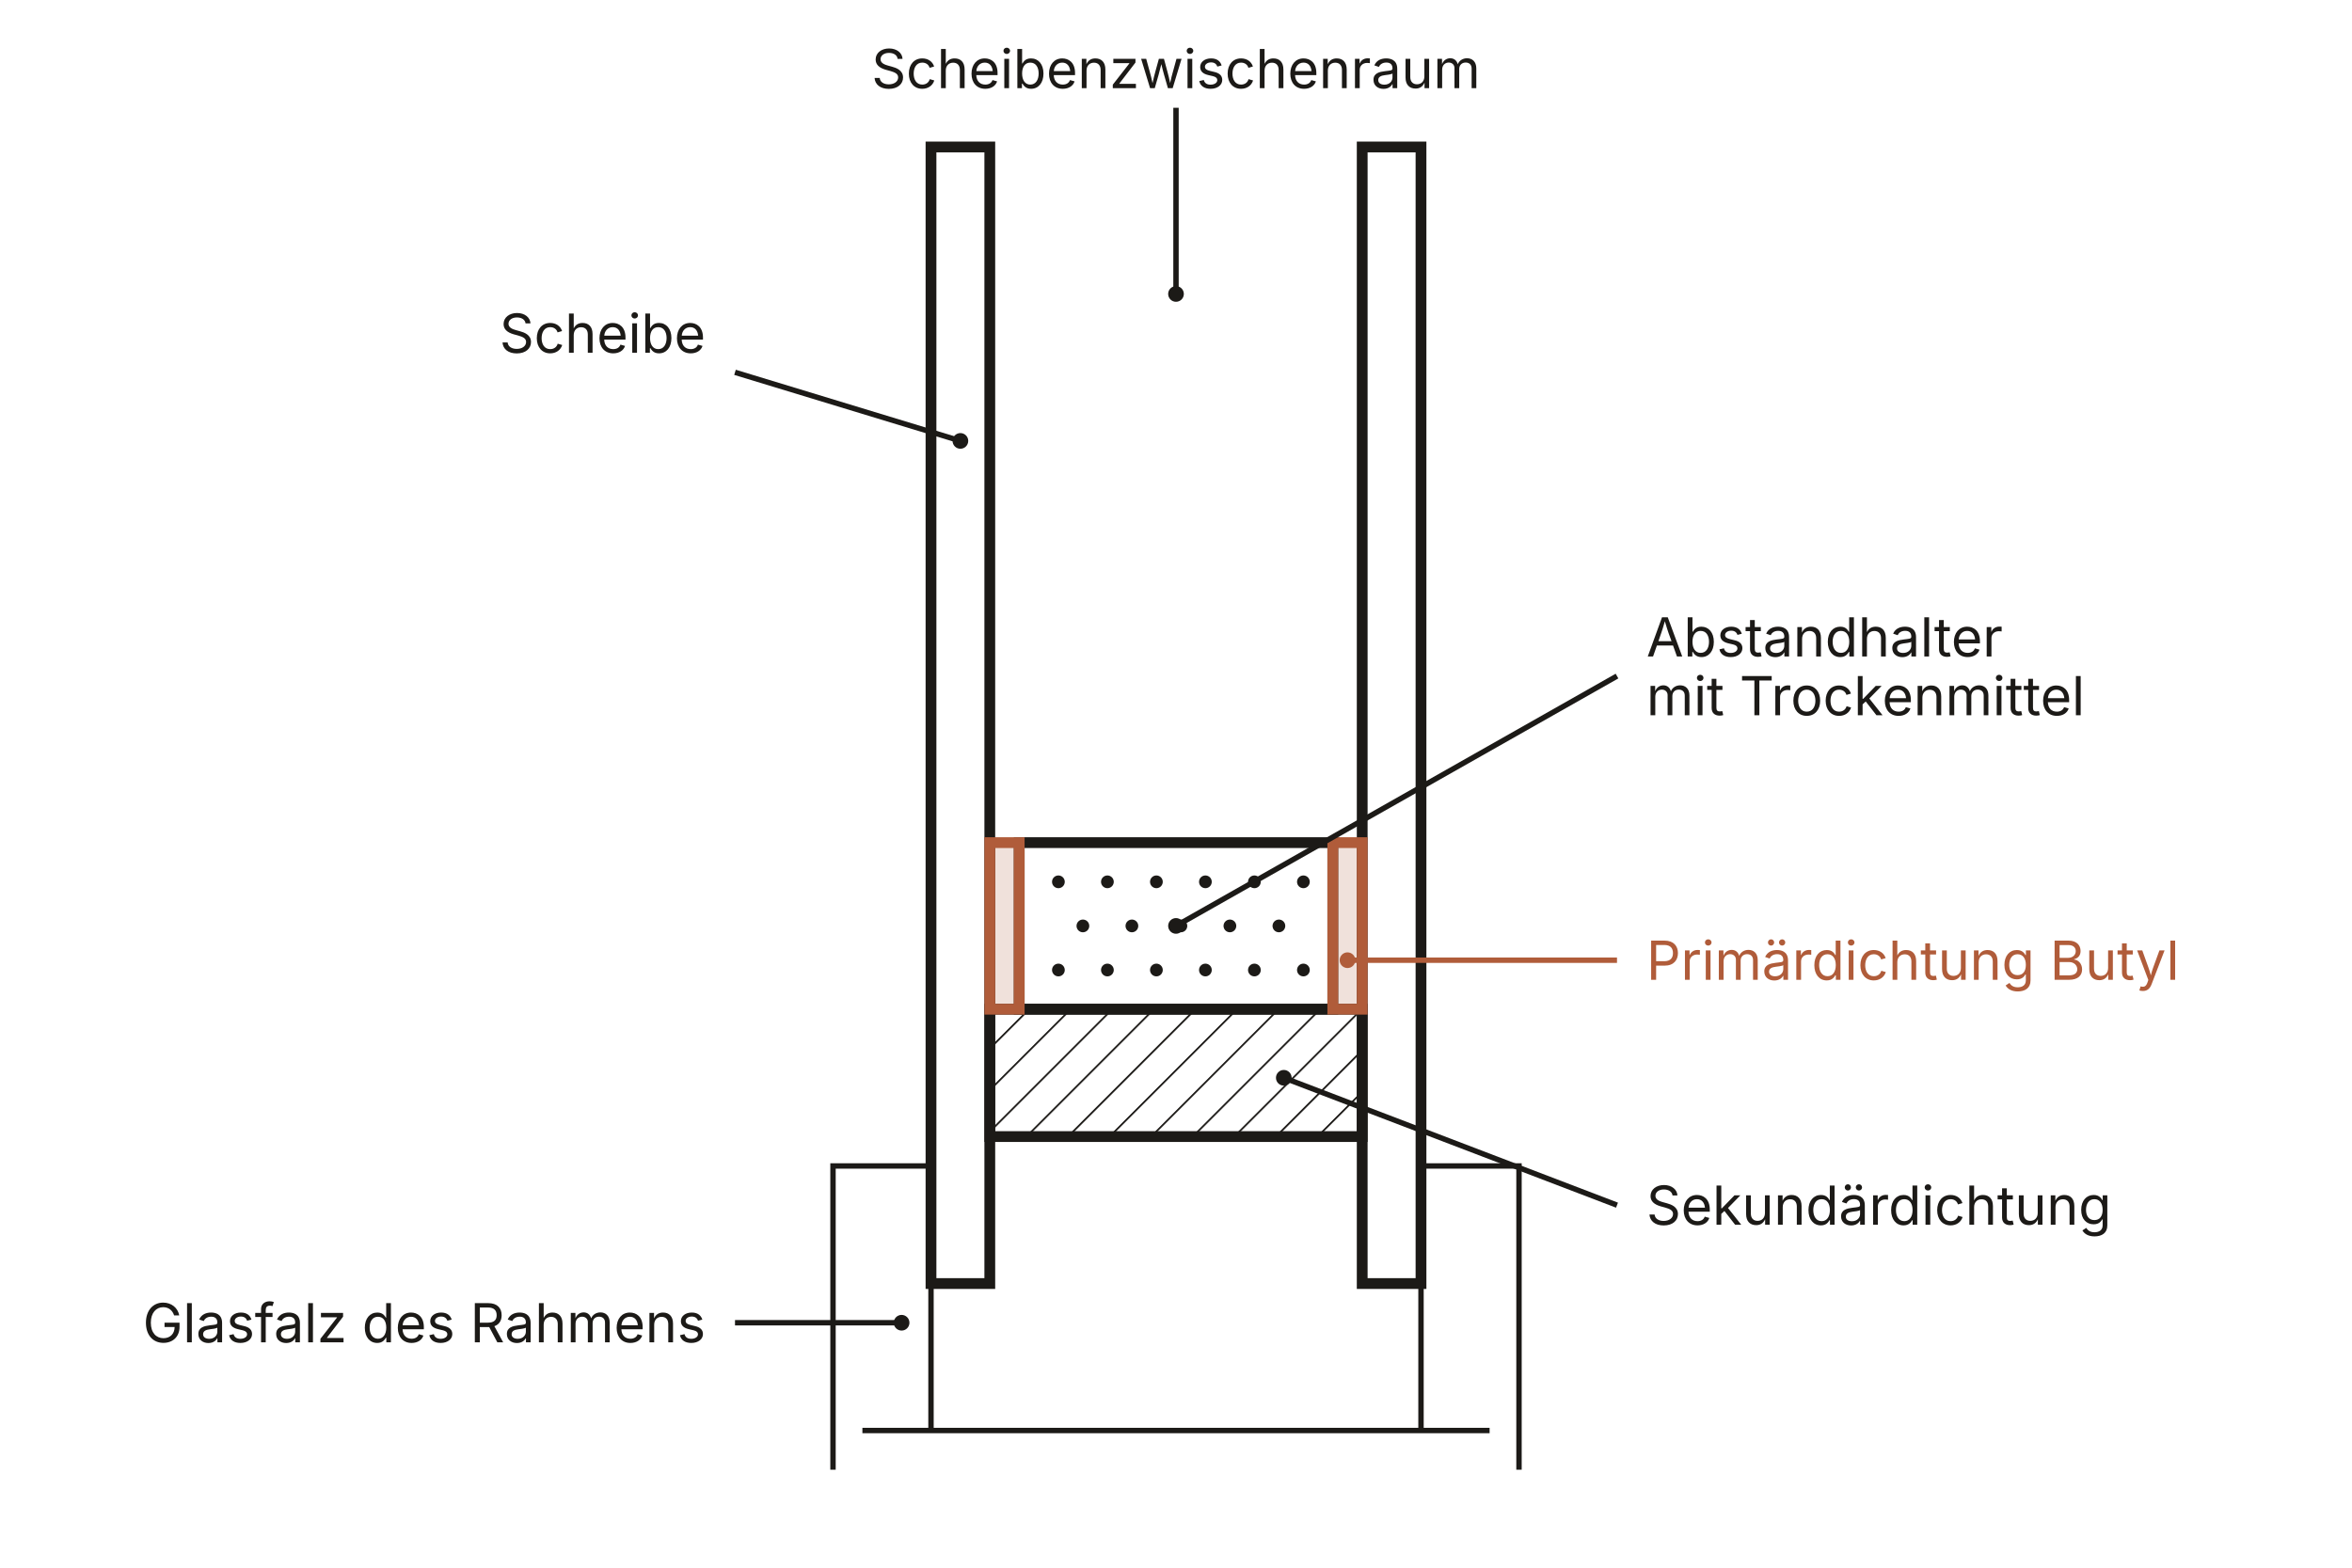
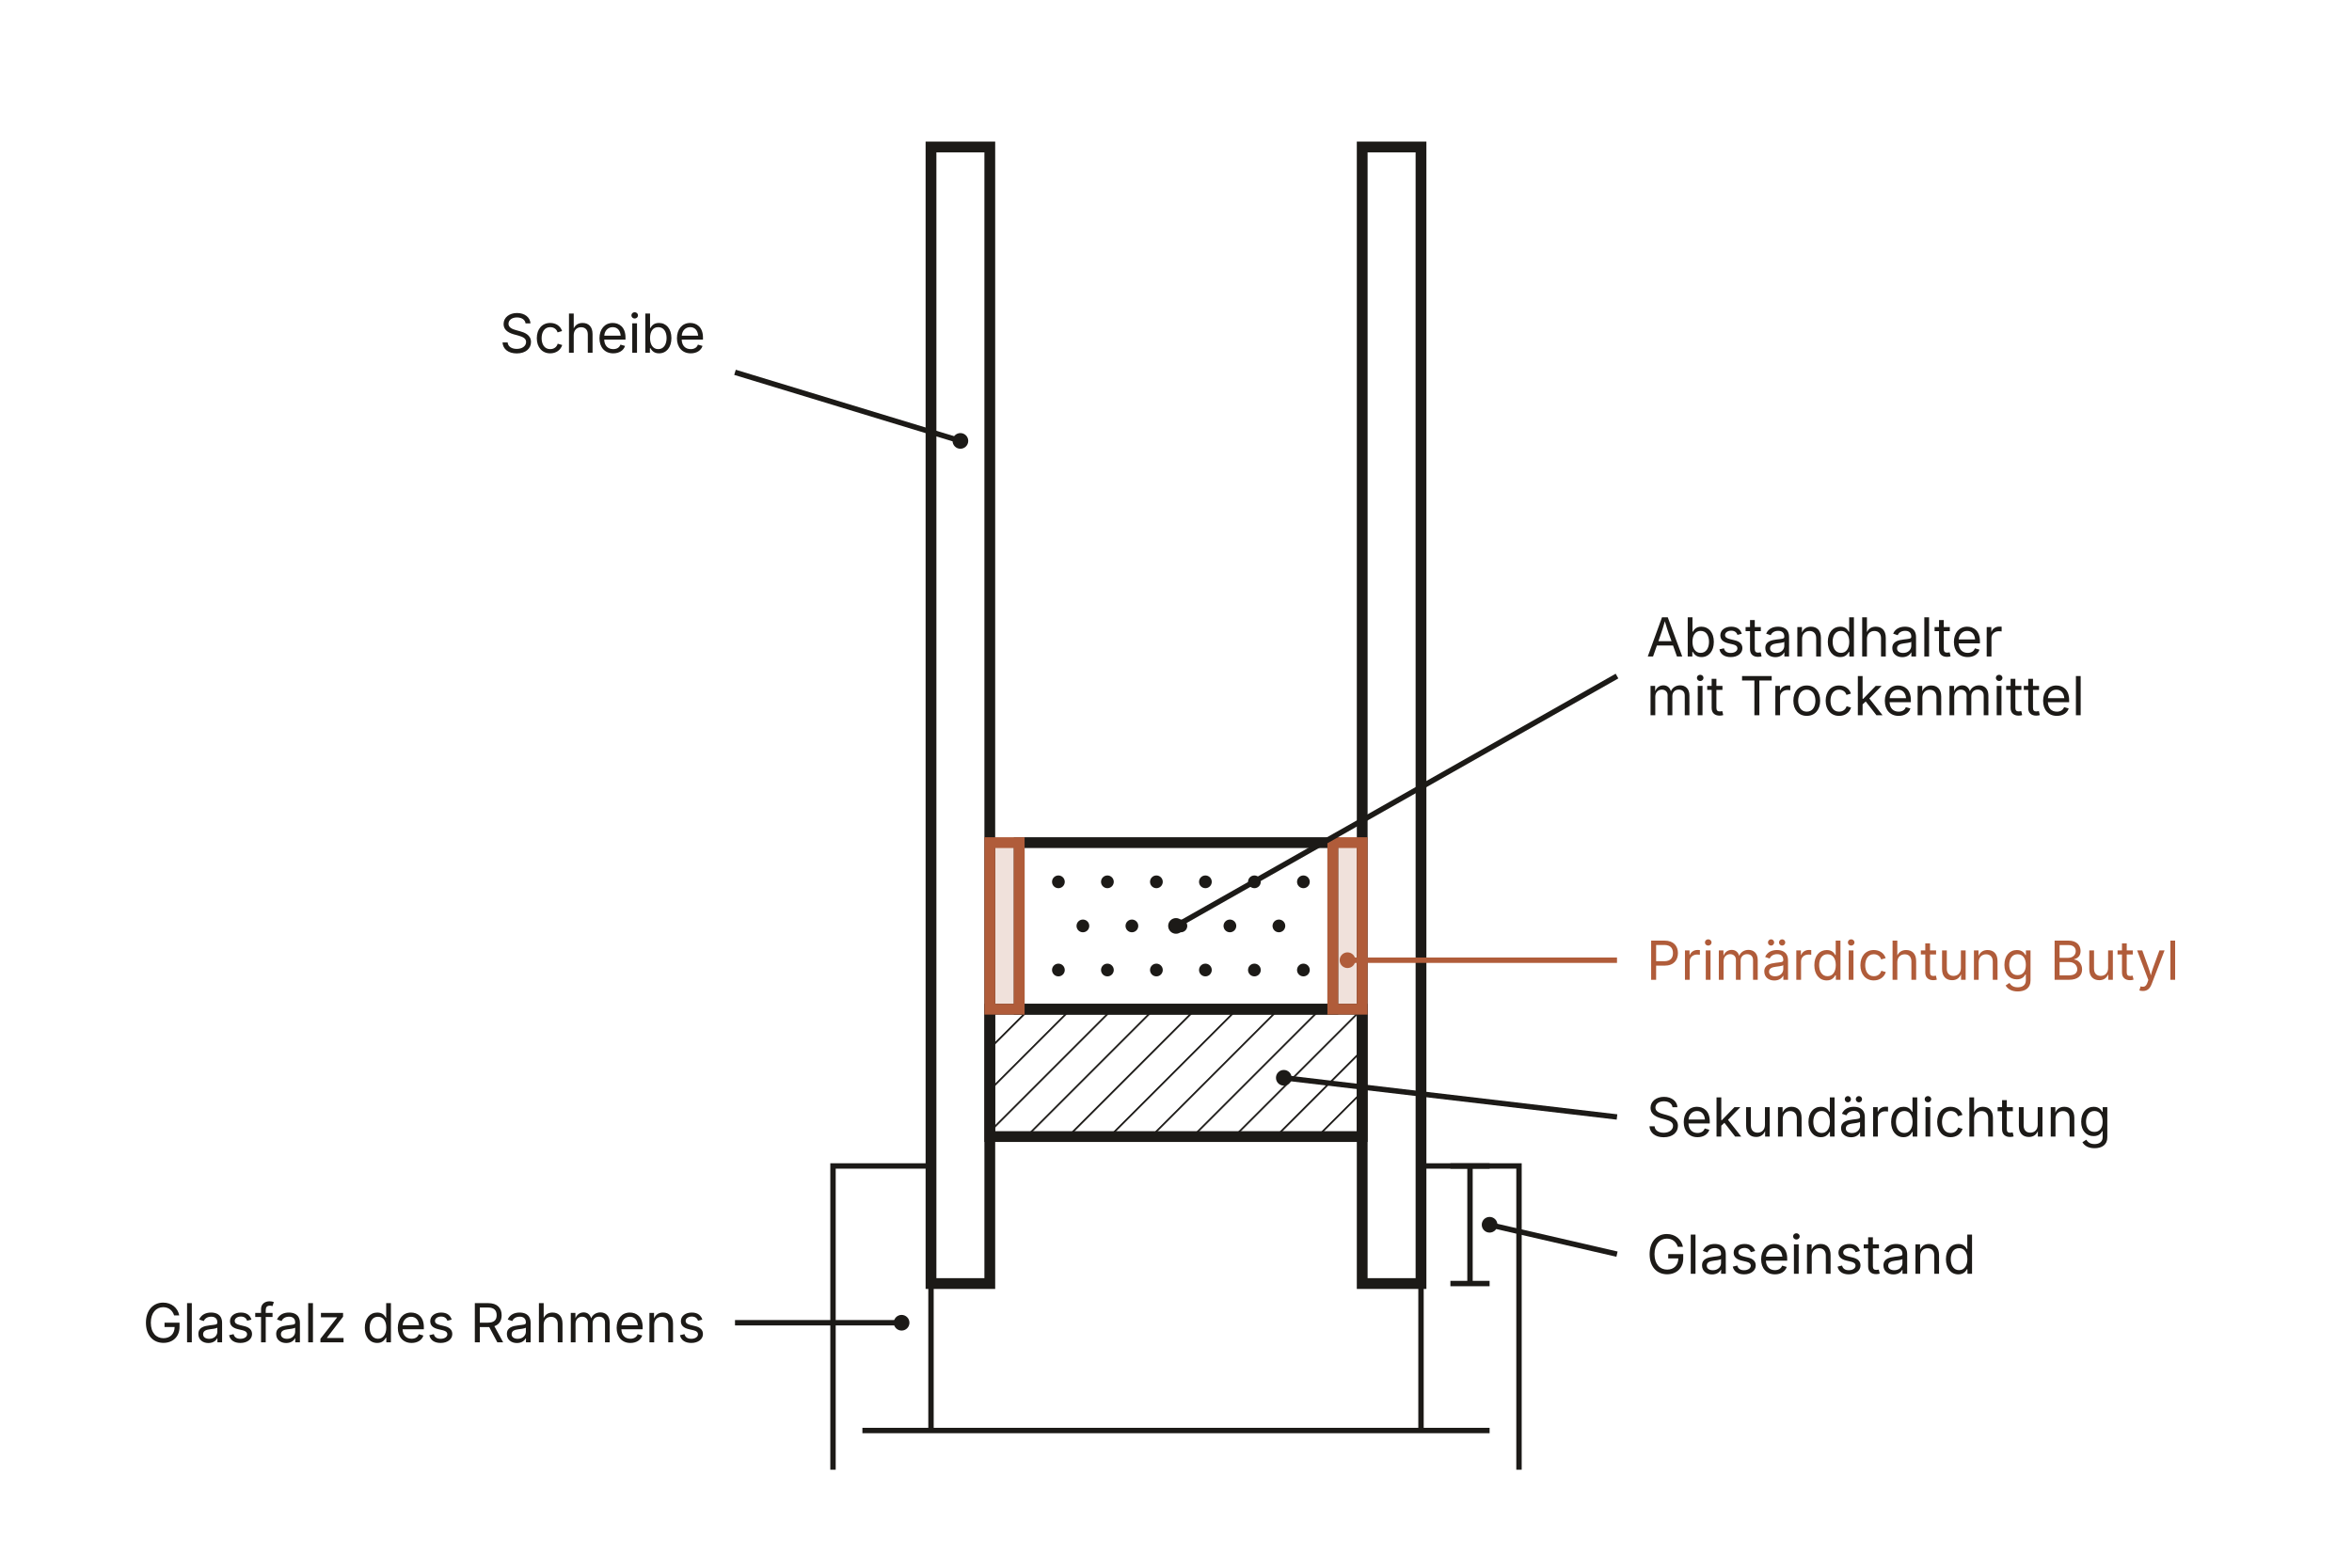
<svg xmlns="http://www.w3.org/2000/svg" viewBox="0 0 480 320" role="img" aria-label="Schnitt durch den unteren Glasrand eines Isolierglases: Abstandhalter mit Trockenmittel, Primärdichtung aus Butyl, Sekundärdichtung, Glasfalz">
  <defs>
    <pattern id="hatch-rv" width="6" height="6" patternUnits="userSpaceOnUse" patternTransform="rotate(45)">
      <line x1="0" y1="0" x2="0" y2="6" stroke="#1c1a17" stroke-width="0.7" />
    </pattern>
  </defs>
  <path d="M170 300 V238 H190 V292 M290 292 V238 H310 V300" fill="none" stroke="#1c1a17" stroke-width="1.1" />
  <line x1="176" y1="292" x2="304" y2="292" stroke="#1c1a17" stroke-width="1.1" />
  <rect x="190" y="30" width="12" height="232" fill="none" stroke="#1c1a17" stroke-width="2.2" />
  <rect x="278" y="30" width="12" height="232" fill="none" stroke="#1c1a17" stroke-width="2.2" />
  <rect x="202" y="206" width="76" height="26" fill="url(#hatch-rv)" stroke="#1c1a17" stroke-width="2.2" />
  <rect x="208" y="172" width="64" height="34" fill="none" stroke="#1c1a17" stroke-width="2.2" />
  <g fill="#1c1a17">
    <circle cx="216" cy="180" r="1.3" />
    <circle cx="226" cy="180" r="1.3" />
    <circle cx="236" cy="180" r="1.3" />
    <circle cx="246" cy="180" r="1.3" />
    <circle cx="256" cy="180" r="1.3" />
    <circle cx="266" cy="180" r="1.3" />
    <circle cx="221" cy="189" r="1.3" />
    <circle cx="231" cy="189" r="1.3" />
    <circle cx="241" cy="189" r="1.3" />
    <circle cx="251" cy="189" r="1.3" />
    <circle cx="261" cy="189" r="1.3" />
    <circle cx="216" cy="198" r="1.3" />
    <circle cx="226" cy="198" r="1.3" />
    <circle cx="236" cy="198" r="1.3" />
    <circle cx="246" cy="198" r="1.3" />
    <circle cx="256" cy="198" r="1.3" />
    <circle cx="266" cy="198" r="1.3" />
  </g>
  <rect x="202" y="172" width="6" height="34" fill="#b05c3a" fill-opacity="0.18" stroke="#b05c3a" stroke-width="2.2" />
  <rect x="272" y="172" width="6" height="34" fill="#b05c3a" fill-opacity="0.18" stroke="#b05c3a" stroke-width="2.2" />
-   <text x="240" y="18" text-anchor="middle" font-family="-apple-system,sans-serif" font-size="11" fill="#1c1a17">Scheibenzwischenraum</text>
-   <line x1="240" y1="22" x2="240" y2="60" stroke="#1c1a17" stroke-width="1.1" />
-   <circle cx="240" cy="60" r="1.6" fill="#1c1a17" />
  <line x1="196" y1="90" x2="150" y2="76" stroke="#1c1a17" stroke-width="1.1" />
  <circle cx="196" cy="90" r="1.6" fill="#1c1a17" />
  <text x="144" y="72" text-anchor="end" font-family="-apple-system,sans-serif" font-size="11" fill="#1c1a17">Scheibe</text>
  <line x1="240" y1="189" x2="330" y2="138" stroke="#1c1a17" stroke-width="1.1" />
  <circle cx="240" cy="189" r="1.6" fill="#1c1a17" />
  <text x="336" y="134" text-anchor="start" font-family="-apple-system,sans-serif" font-size="11" fill="#1c1a17">Abstandhalter</text>
  <text x="336" y="146" text-anchor="start" font-family="-apple-system,sans-serif" font-size="11" fill="#1c1a17">mit Trockenmittel</text>
  <line x1="275" y1="196" x2="330" y2="196" stroke="#b05c3a" stroke-width="1.1" />
  <circle cx="275" cy="196" r="1.6" fill="#b05c3a" />
  <text x="336" y="200" text-anchor="start" font-family="-apple-system,sans-serif" font-size="11" fill="#b05c3a">Primärdichtung Butyl</text>
-   <line x1="262" y1="220" x2="330" y2="246" stroke="#1c1a17" stroke-width="1.1" />
+   <line x1="262" y1="220" x2="330" y2="228" stroke="#1c1a17" stroke-width="1.1" />
  <circle cx="262" cy="220" r="1.6" fill="#1c1a17" />
-   <text x="336" y="250" text-anchor="start" font-family="-apple-system,sans-serif" font-size="11" fill="#1c1a17">Sekundärdichtung</text>
+   <text x="336" y="232" text-anchor="start" font-family="-apple-system,sans-serif" font-size="11" fill="#1c1a17">Sekundärdichtung</text>
+   <line x1="300" y1="238" x2="300" y2="262" stroke="#1c1a17" stroke-width="1.1" />
+   <line x1="296" y1="238" x2="304" y2="238" stroke="#1c1a17" stroke-width="1.1" />
+   <line x1="296" y1="262" x2="304" y2="262" stroke="#1c1a17" stroke-width="1.1" />
+   <line x1="304" y1="250" x2="330" y2="256" stroke="#1c1a17" stroke-width="1.1" />
+   <circle cx="304" cy="250" r="1.6" fill="#1c1a17" />
+   <text x="336" y="260" text-anchor="start" font-family="-apple-system,sans-serif" font-size="11" fill="#1c1a17">Glaseinstand</text>
  <line x1="184" y1="270" x2="150" y2="270" stroke="#1c1a17" stroke-width="1.1" />
  <circle cx="184" cy="270" r="1.6" fill="#1c1a17" />
  <text x="144" y="274" text-anchor="end" font-family="-apple-system,sans-serif" font-size="11" fill="#1c1a17">Glasfalz des Rahmens</text>
</svg>
